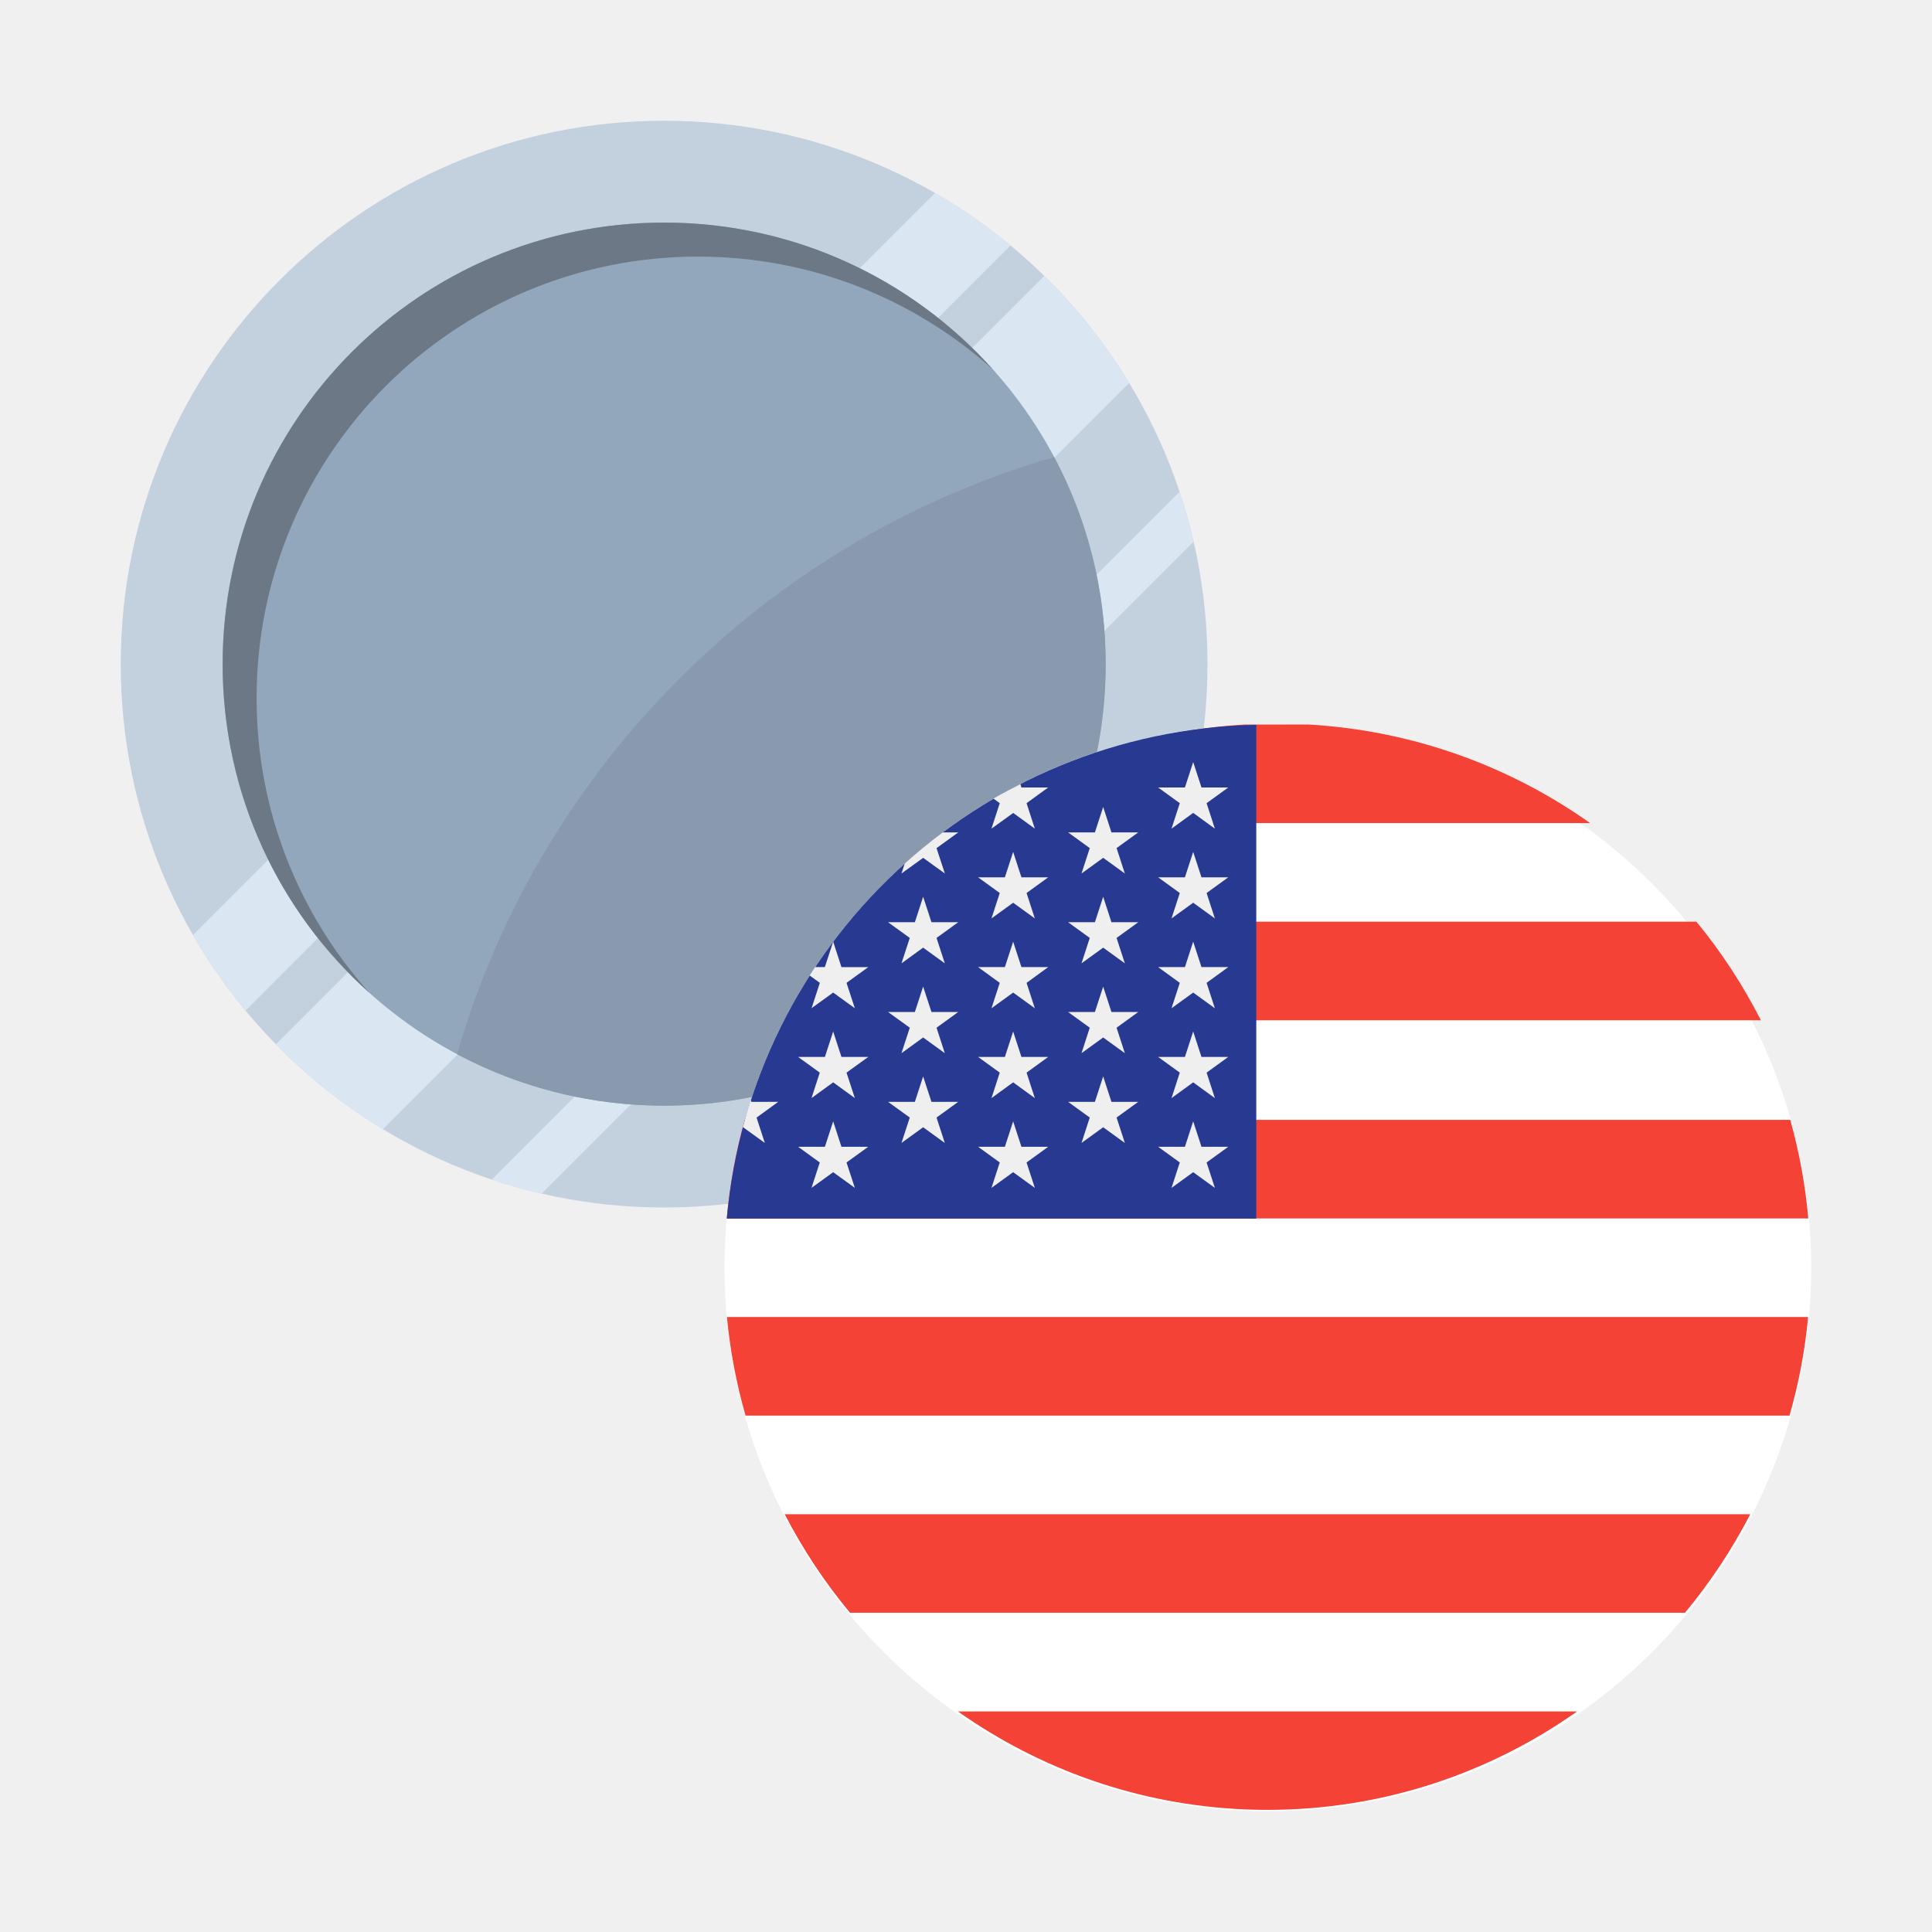
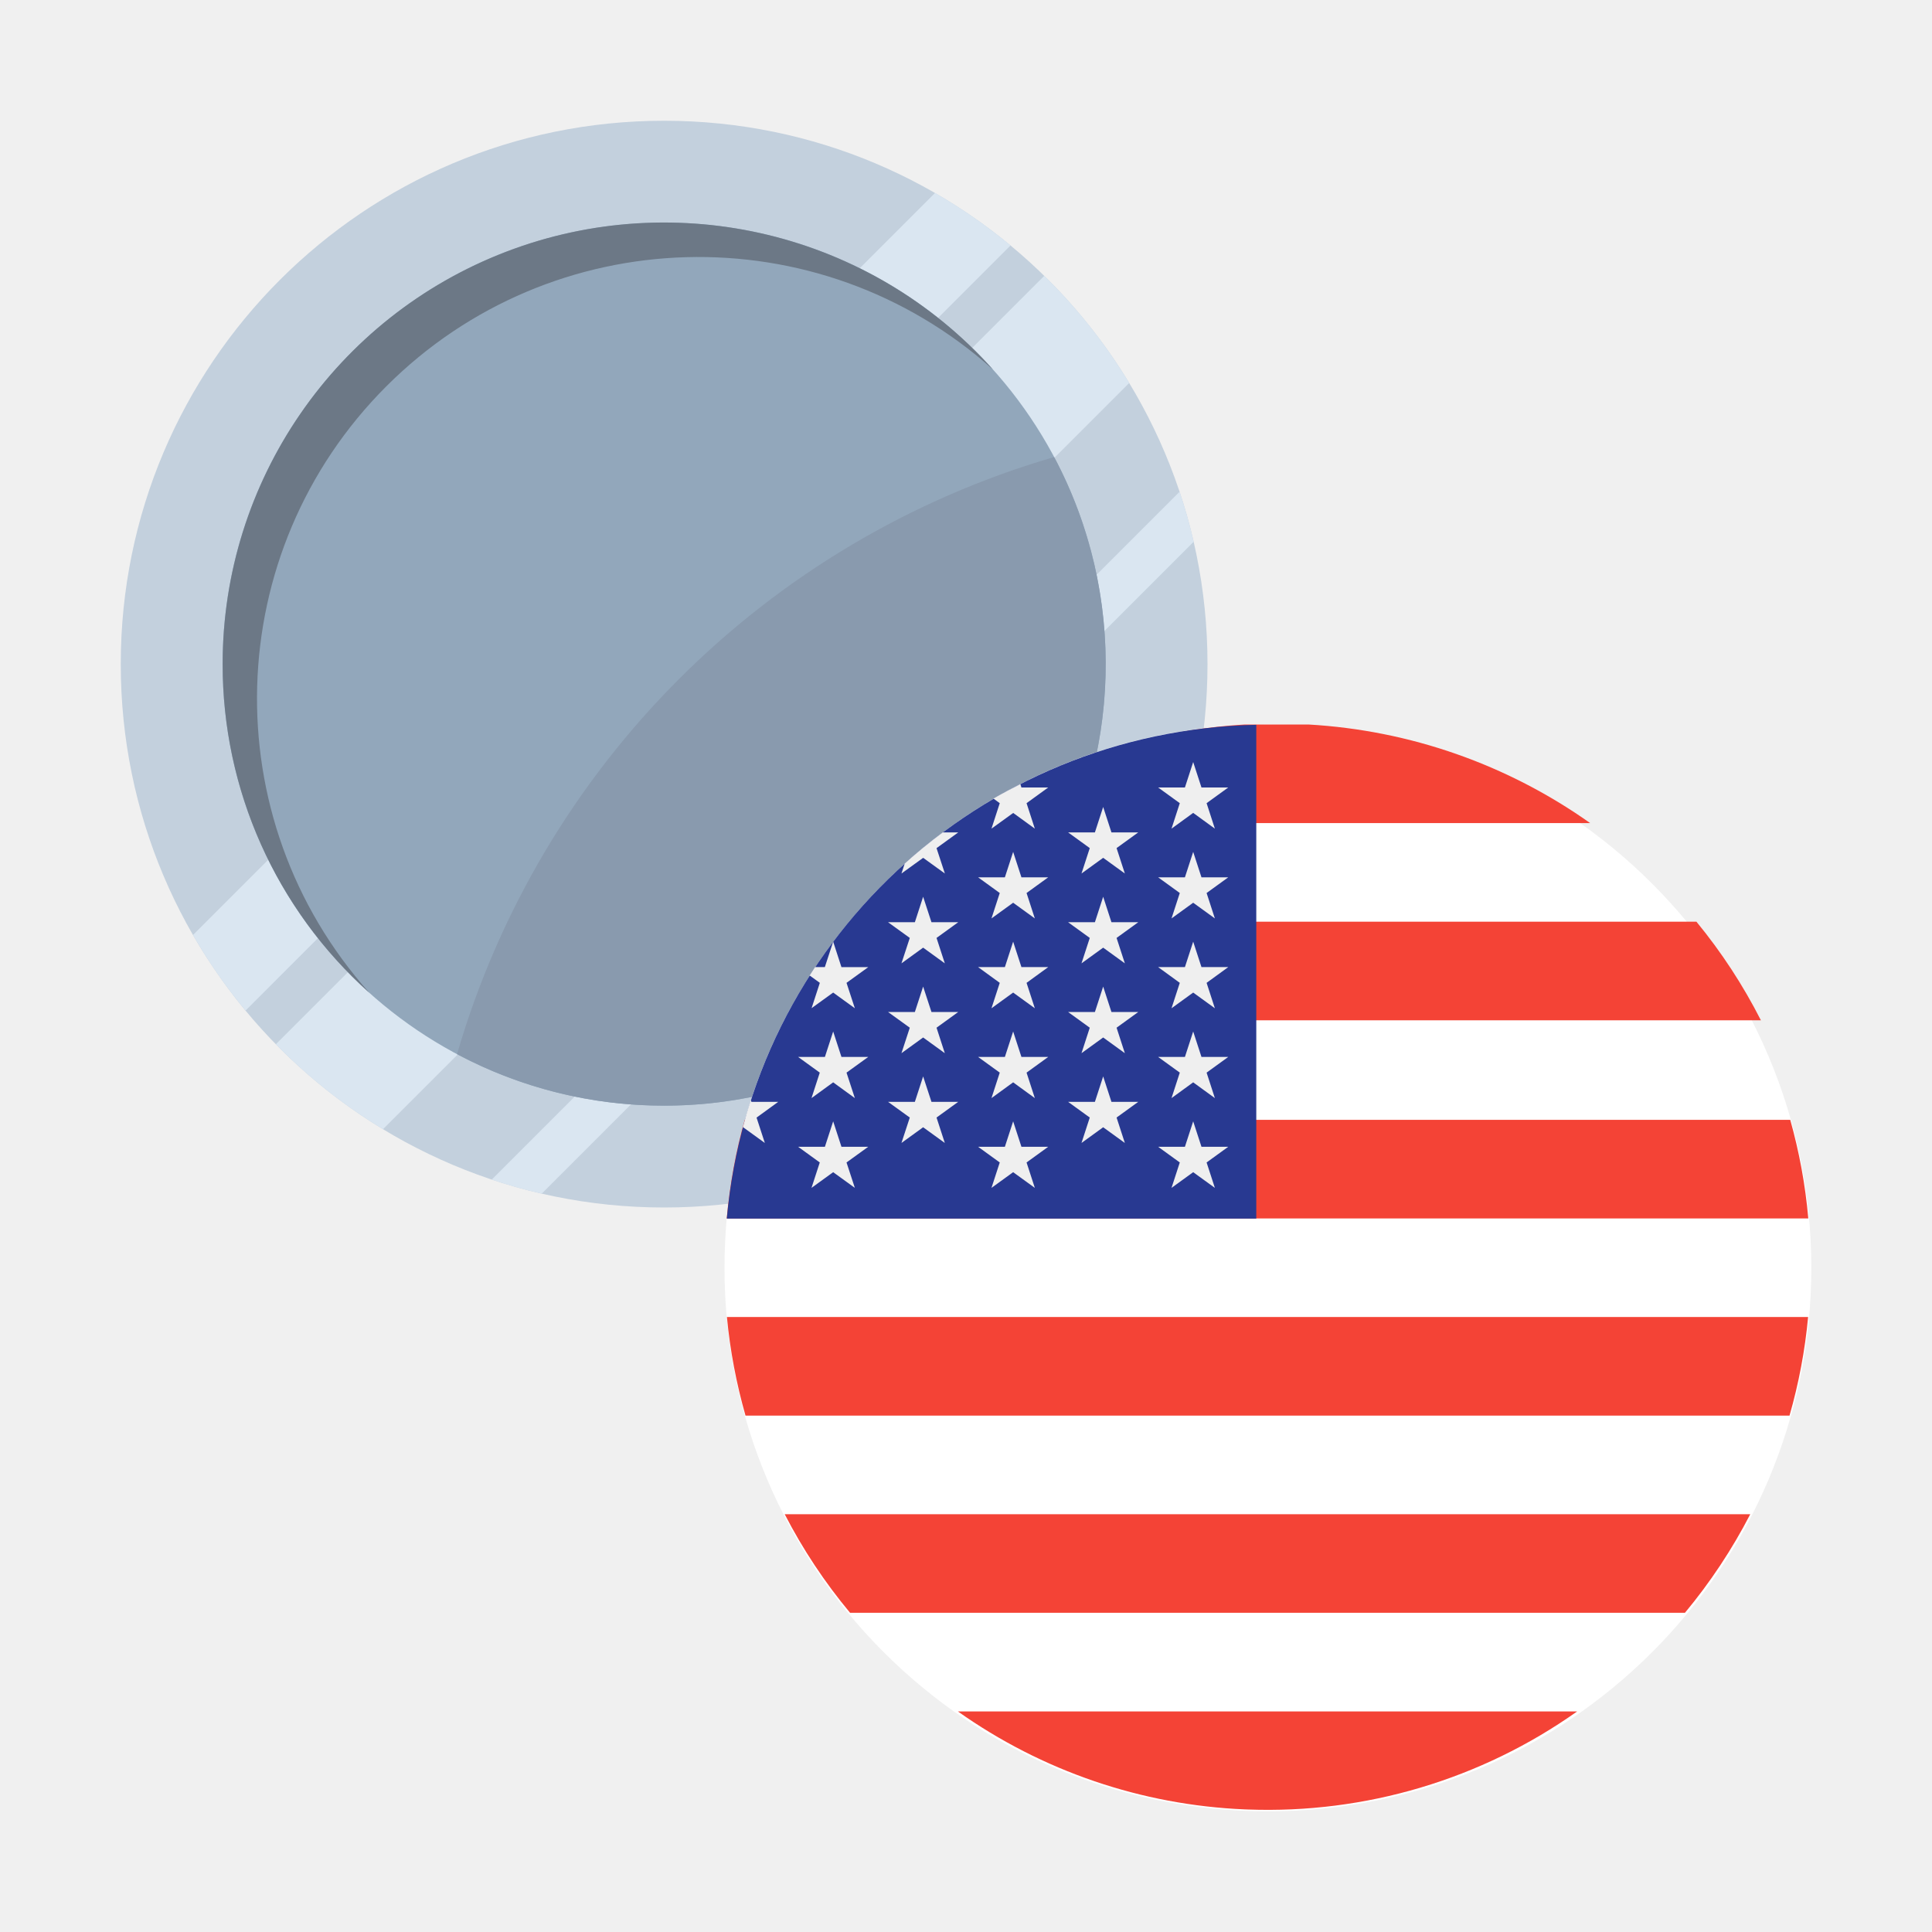
- <svg xmlns="http://www.w3.org/2000/svg" width="32" height="32" viewBox="0 0 32 32">
-   <g fill="none" fill-rule="evenodd">
-     <g>
-       <g>
-         <g>
-           <g>
-             <g>
-               <g transform="translate(-478, -1844) translate(0, 1273) translate(324, 498) translate(0, 48) translate(154, 25) translate(2, 2)">
-                 <circle cx="9" cy="9" r="9" fill="#C3D0DD" fill-rule="nonzero" />
-                 <path fill="#DAE6F1" fill-rule="nonzero" d="M14.738 2.066c-.39-.324-.81-.615-1.251-.87l-12.29 12.29c.254.443.545.861.87 1.252L14.737 2.066zM4.344 16.703c-.65-.393-1.247-.867-1.775-1.407L15.296 2.569c.54.528 1.014 1.125 1.407 1.775l-12.36 12.36zM6.973 17.77c-.281-.064-.558-.142-.828-.232L17.538 6.145c.09.27.168.547.233.828L6.973 17.77z" />
-                 <g fill-rule="nonzero" transform="translate(1, 1)">
-                   <circle cx="8" cy="8" r="7.313" fill="#92A7BB" />
-                   <path fill="#899AAE" d="M8 15.313c4.039 0 7.313-3.274 7.313-7.313 0-1.24-.309-2.407-.853-3.43C9.7 5.948 5.948 9.7 4.57 14.46c1.023.544 2.19.853 3.43.853z" />
-                 </g>
-                 <path fill="#6C7886" fill-rule="nonzero" d="M14.444 4.118C13.15 2.957 11.44 2.25 9.562 2.25c-4.038 0-7.312 3.274-7.312 7.313 0 1.876.707 3.587 1.868 4.881-1.492-1.338-2.43-3.282-2.43-5.444C1.688 4.961 4.96 1.687 9 1.687c2.162 0 4.106.94 5.444 2.431z" />
-                 <path fill="#FFF" fill-rule="nonzero" d="M10 19c0-4.97 4.03-9 9-9s9 4.03 9 9-4.03 9-9 9-9-4.03-9-9z" />
-                 <path fill="#F44336" d="M18.62 10c-1.734.1-3.335.69-4.668 1.633h10.386C23.005 10.69 21.405 10.1 19.671 10H18.62zm-6.428 3.266c-.412.501-.77 1.049-1.067 1.633h16.041c-.298-.584-.655-1.132-1.068-1.633H12.192zm-2.155 4.915c.05-.56.15-1.106.298-1.633h17.317c.148.527.25 1.072.299 1.633H10.037zm.003 1.633c.053.561.158 1.107.308 1.633H27.64c.151-.526.256-1.072.308-1.633H10.041zm2.04 4.899c-.419-.501-.781-1.049-1.083-1.633H26.99c-.302.584-.665 1.132-1.082 1.633H12.08zm6.533 3.256l.028.001.027.001c.108.004.217.006.326.006 1.907 0 3.673-.604 5.128-1.63H13.866c1.357.958 2.986 1.547 4.747 1.622z" />
-                 <path fill="#283991" fill-rule="nonzero" d="M18.808 10.005c-4.609.094-8.365 3.652-8.77 8.179h8.77v-8.18z" />
-                 <path fill="#EFEFEF" fill-rule="nonzero" d="M11.8 15.085L11.937 15.506 12.381 15.506 12.021 15.766 12.159 16.188 11.8 15.927 11.441 16.188 11.578 15.766 11.219 15.506 11.663 15.506zM11.8 16.573L11.937 16.994 12.381 16.994 12.021 17.254 12.159 17.675 11.8 17.415 11.441 17.675 11.578 17.254 11.219 16.994 11.663 16.994zM13.29 12.853L13.428 13.275 13.871 13.275 13.512 13.535 13.649 13.956 13.29 13.696 12.931 13.956 13.069 13.535 12.709 13.275 13.153 13.275zM13.29 14.341L13.428 14.762 13.871 14.762 13.512 15.022 13.649 15.444 13.29 15.184 12.931 15.444 13.069 15.022 12.709 14.762 13.153 14.762zM13.29 15.829L13.428 16.25 13.871 16.25 13.512 16.51 13.649 16.931 13.29 16.671 12.931 16.931 13.069 16.51 12.709 16.25 13.153 16.25zM10.668 16.931l-.137-.42.359-.261h-.444l-.01-.03c-.049.15-.093.302-.133.456l.006-.005.359.26zM11.44 14.7l.36-.26.359.26-.138-.421.36-.26h-.444l-.137-.422-.138.421H11.5l-.09.139.169.122-.137.421zM13.29 12.208l.36.26-.138-.42.36-.261h-.257c-.218.162-.428.334-.63.516l-.054.165.36-.26zM14.422 11.725l.36-.26.358.26-.137-.422.359-.26h-.444l-.018-.056c-.15.076-.3.156-.445.24l.104.076-.137.422zM14.781 12.11L14.918 12.531 15.362 12.531 15.003 12.791 15.14 13.212 14.781 12.952 14.422 13.212 14.559 12.791 14.2 12.531 14.644 12.531zM14.781 13.597L14.918 14.018 15.362 14.018 15.003 14.279 15.14 14.7 14.781 14.44 14.422 14.7 14.559 14.279 14.2 14.018 14.644 14.018zM14.781 15.085L14.918 15.506 15.362 15.506 15.003 15.766 15.14 16.188 14.781 15.927 14.422 16.188 14.559 15.766 14.2 15.506 14.644 15.506zM14.781 16.573L14.918 16.994 15.362 16.994 15.003 17.254 15.14 17.675 14.781 17.415 14.422 17.675 14.559 17.254 14.2 16.994 14.644 16.994zM16.272 11.366L16.409 11.787 16.853 11.787 16.494 12.047 16.631 12.468 16.272 12.208 15.913 12.468 16.05 12.047 15.691 11.787 16.135 11.787zM16.272 12.853L16.409 13.275 16.853 13.275 16.494 13.535 16.631 13.956 16.272 13.696 15.913 13.956 16.05 13.535 15.691 13.275 16.135 13.275zM16.272 14.341L16.409 14.762 16.853 14.762 16.494 15.022 16.631 15.444 16.272 15.184 15.913 15.444 16.05 15.022 15.691 14.762 16.135 14.762zM16.272 15.829L16.409 16.25 16.853 16.25 16.494 16.51 16.631 16.931 16.272 16.671 15.913 16.931 16.05 16.51 15.691 16.25 16.135 16.25zM17.763 10.622L17.9 11.043 18.344 11.043 17.985 11.303 18.122 11.725 17.763 11.464 17.404 11.725 17.541 11.303 17.182 11.043 17.626 11.043zM17.763 12.11L17.9 12.531 18.344 12.531 17.985 12.791 18.122 13.212 17.763 12.952 17.404 13.212 17.541 12.791 17.182 12.531 17.626 12.531zM17.763 13.597L17.9 14.018 18.344 14.018 17.985 14.279 18.122 14.7 17.763 14.44 17.404 14.7 17.541 14.279 17.182 14.018 17.626 14.018zM17.763 15.085L17.9 15.506 18.344 15.506 17.985 15.766 18.122 16.188 17.763 15.927 17.404 16.188 17.541 15.766 17.182 15.506 17.626 15.506zM17.763 16.573L17.9 16.994 18.344 16.994 17.985 17.254 18.122 17.675 17.763 17.415 17.404 17.675 17.541 17.254 17.182 16.994 17.626 16.994z" />
-               </g>
-             </g>
-           </g>
-         </g>
-       </g>
+ <svg xmlns="http://www.w3.org/2000/svg" width="32" height="32">
+   <g transform="translate(2 2)" fill="none" fill-rule="evenodd">
+     <circle cx="9" cy="9" r="9" fill="#C3D0DD" fill-rule="nonzero" />
+     <path fill="#DAE6F1" fill-rule="nonzero" d="M14.738 2.066a9.04 9.04 0 0 0-1.251-.87l-12.29 12.29c.254.443.545.861.87 1.252l12.67-12.672zM4.344 16.703a8.99 8.99 0 0 1-1.775-1.407L15.296 2.569a8.99 8.99 0 0 1 1.407 1.775l-12.36 12.36zm2.629 1.067a8.806 8.806 0 0 1-.828-.232L17.538 6.145c.09.27.168.547.233.828L6.973 17.77z" />
+     <g fill-rule="nonzero" transform="translate(1 1)">
+       <circle cx="8" cy="8" r="7.313" fill="#92A7BB" />
+       <path fill="#899AAE" d="M8 15.313A7.313 7.313 0 0 0 14.46 4.57a14.53 14.53 0 0 0-9.89 9.89 7.283 7.283 0 0 0 3.43.853z" />
    </g>
+     <path fill="#6C7886" fill-rule="nonzero" d="M14.444 4.118A7.313 7.313 0 0 0 4.118 14.444 7.292 7.292 0 0 1 1.688 9a7.311 7.311 0 0 1 12.756-4.882z" />
+     <path fill="#FFF" fill-rule="nonzero" d="M10 19a9 9 0 1 1 18.001.001A9 9 0 0 1 10 19z" />
+     <path fill="#F44336" d="M18.62 10c-1.734.1-3.335.69-4.668 1.633h10.386A8.952 8.952 0 0 0 19.671 10H18.62zm-6.428 3.266a8.98 8.98 0 0 0-1.067 1.633h16.041a8.984 8.984 0 0 0-1.068-1.633H12.192zm-2.155 4.915c.05-.56.15-1.106.298-1.633h17.317c.148.527.25 1.072.299 1.633H10.037zm.003 1.633a9.06 9.06 0 0 0 .308 1.633H27.64a8.89 8.89 0 0 0 .308-1.633H10.041zm2.04 4.899a8.953 8.953 0 0 1-1.083-1.633H26.99a9.053 9.053 0 0 1-1.082 1.633H12.08zm6.533 3.256.028.001.027.001a8.865 8.865 0 0 0 5.454-1.624H13.866a8.861 8.861 0 0 0 4.747 1.622z" />
+     <path fill="#283991" fill-rule="nonzero" d="M18.808 10.005a8.992 8.992 0 0 0-8.77 8.179h8.77v-8.18z" />
+     <path fill="#EFEFEF" fill-rule="nonzero" d="m11.8 15.085.137.421h.444l-.36.26.138.422-.359-.261-.359.261.137-.422-.359-.26h.444zm0 1.488.137.421h.444l-.36.26.138.421-.359-.26-.359.26.137-.421-.359-.26h.444zm1.49-3.72.138.422h.443l-.359.26.137.421-.359-.26-.359.26.138-.421-.36-.26h.444zm0 1.488.138.421h.443l-.359.26.137.422-.359-.26-.359.26.138-.422-.36-.26h.444zm0 1.488.138.421h.443l-.359.26.137.421-.359-.26-.359.26.138-.421-.36-.26h.444zm-2.622 1.102-.137-.42.359-.261h-.444l-.01-.03c-.049.15-.093.302-.133.456l.006-.005.359.26zm.772-2.231.36-.26.359.26-.138-.421.36-.26h-.444l-.137-.422-.138.421H11.5l-.09.139.169.122-.137.421zm1.85-2.492.36.26-.138-.42.36-.261h-.257a8.636 8.636 0 0 0-.63.516l-.054.165.36-.26zm1.132-.483.36-.26.358.26-.137-.422.359-.26h-.444l-.018-.056c-.15.076-.3.156-.445.24l.104.076-.137.422zm.359.385.137.421h.444l-.359.26.137.421-.359-.26-.359.26.137-.421-.359-.26h.444zm0 1.487.137.421h.444l-.359.261.137.421-.359-.26-.359.26.137-.421-.359-.261h.444zm0 1.488.137.421h.444l-.359.26.137.422-.359-.261-.359.261.137-.422-.359-.26h.444zm0 1.488.137.421h.444l-.359.26.137.421-.359-.26-.359.26.137-.421-.359-.26h.444zm1.491-5.207.137.421h.444l-.359.26.137.421-.359-.26-.359.26.137-.421-.359-.26h.444zm0 1.487.137.422h.444l-.359.26.137.421-.359-.26-.359.26.137-.421-.359-.26h.444zm0 1.488.137.421h.444l-.359.26.137.422-.359-.26-.359.26.137-.422-.359-.26h.444zm0 1.488.137.421h.444l-.359.26.137.421-.359-.26-.359.26.137-.421-.359-.26h.444zm1.491-5.207.137.421h.444l-.359.26.137.422-.359-.261-.359.261.137-.422-.359-.26h.444zm0 1.488.137.421h.444l-.359.26.137.421-.359-.26-.359.26.137-.421-.359-.26h.444zm0 1.487.137.421h.444l-.359.261.137.421-.359-.26-.359.26.137-.421-.359-.261h.444zm0 1.488.137.421h.444l-.359.26.137.422-.359-.261-.359.261.137-.422-.359-.26h.444zm0 1.488.137.421h.444l-.359.26.137.421-.359-.26-.359.26.137-.421-.359-.26h.444z" />
  </g>
</svg>
